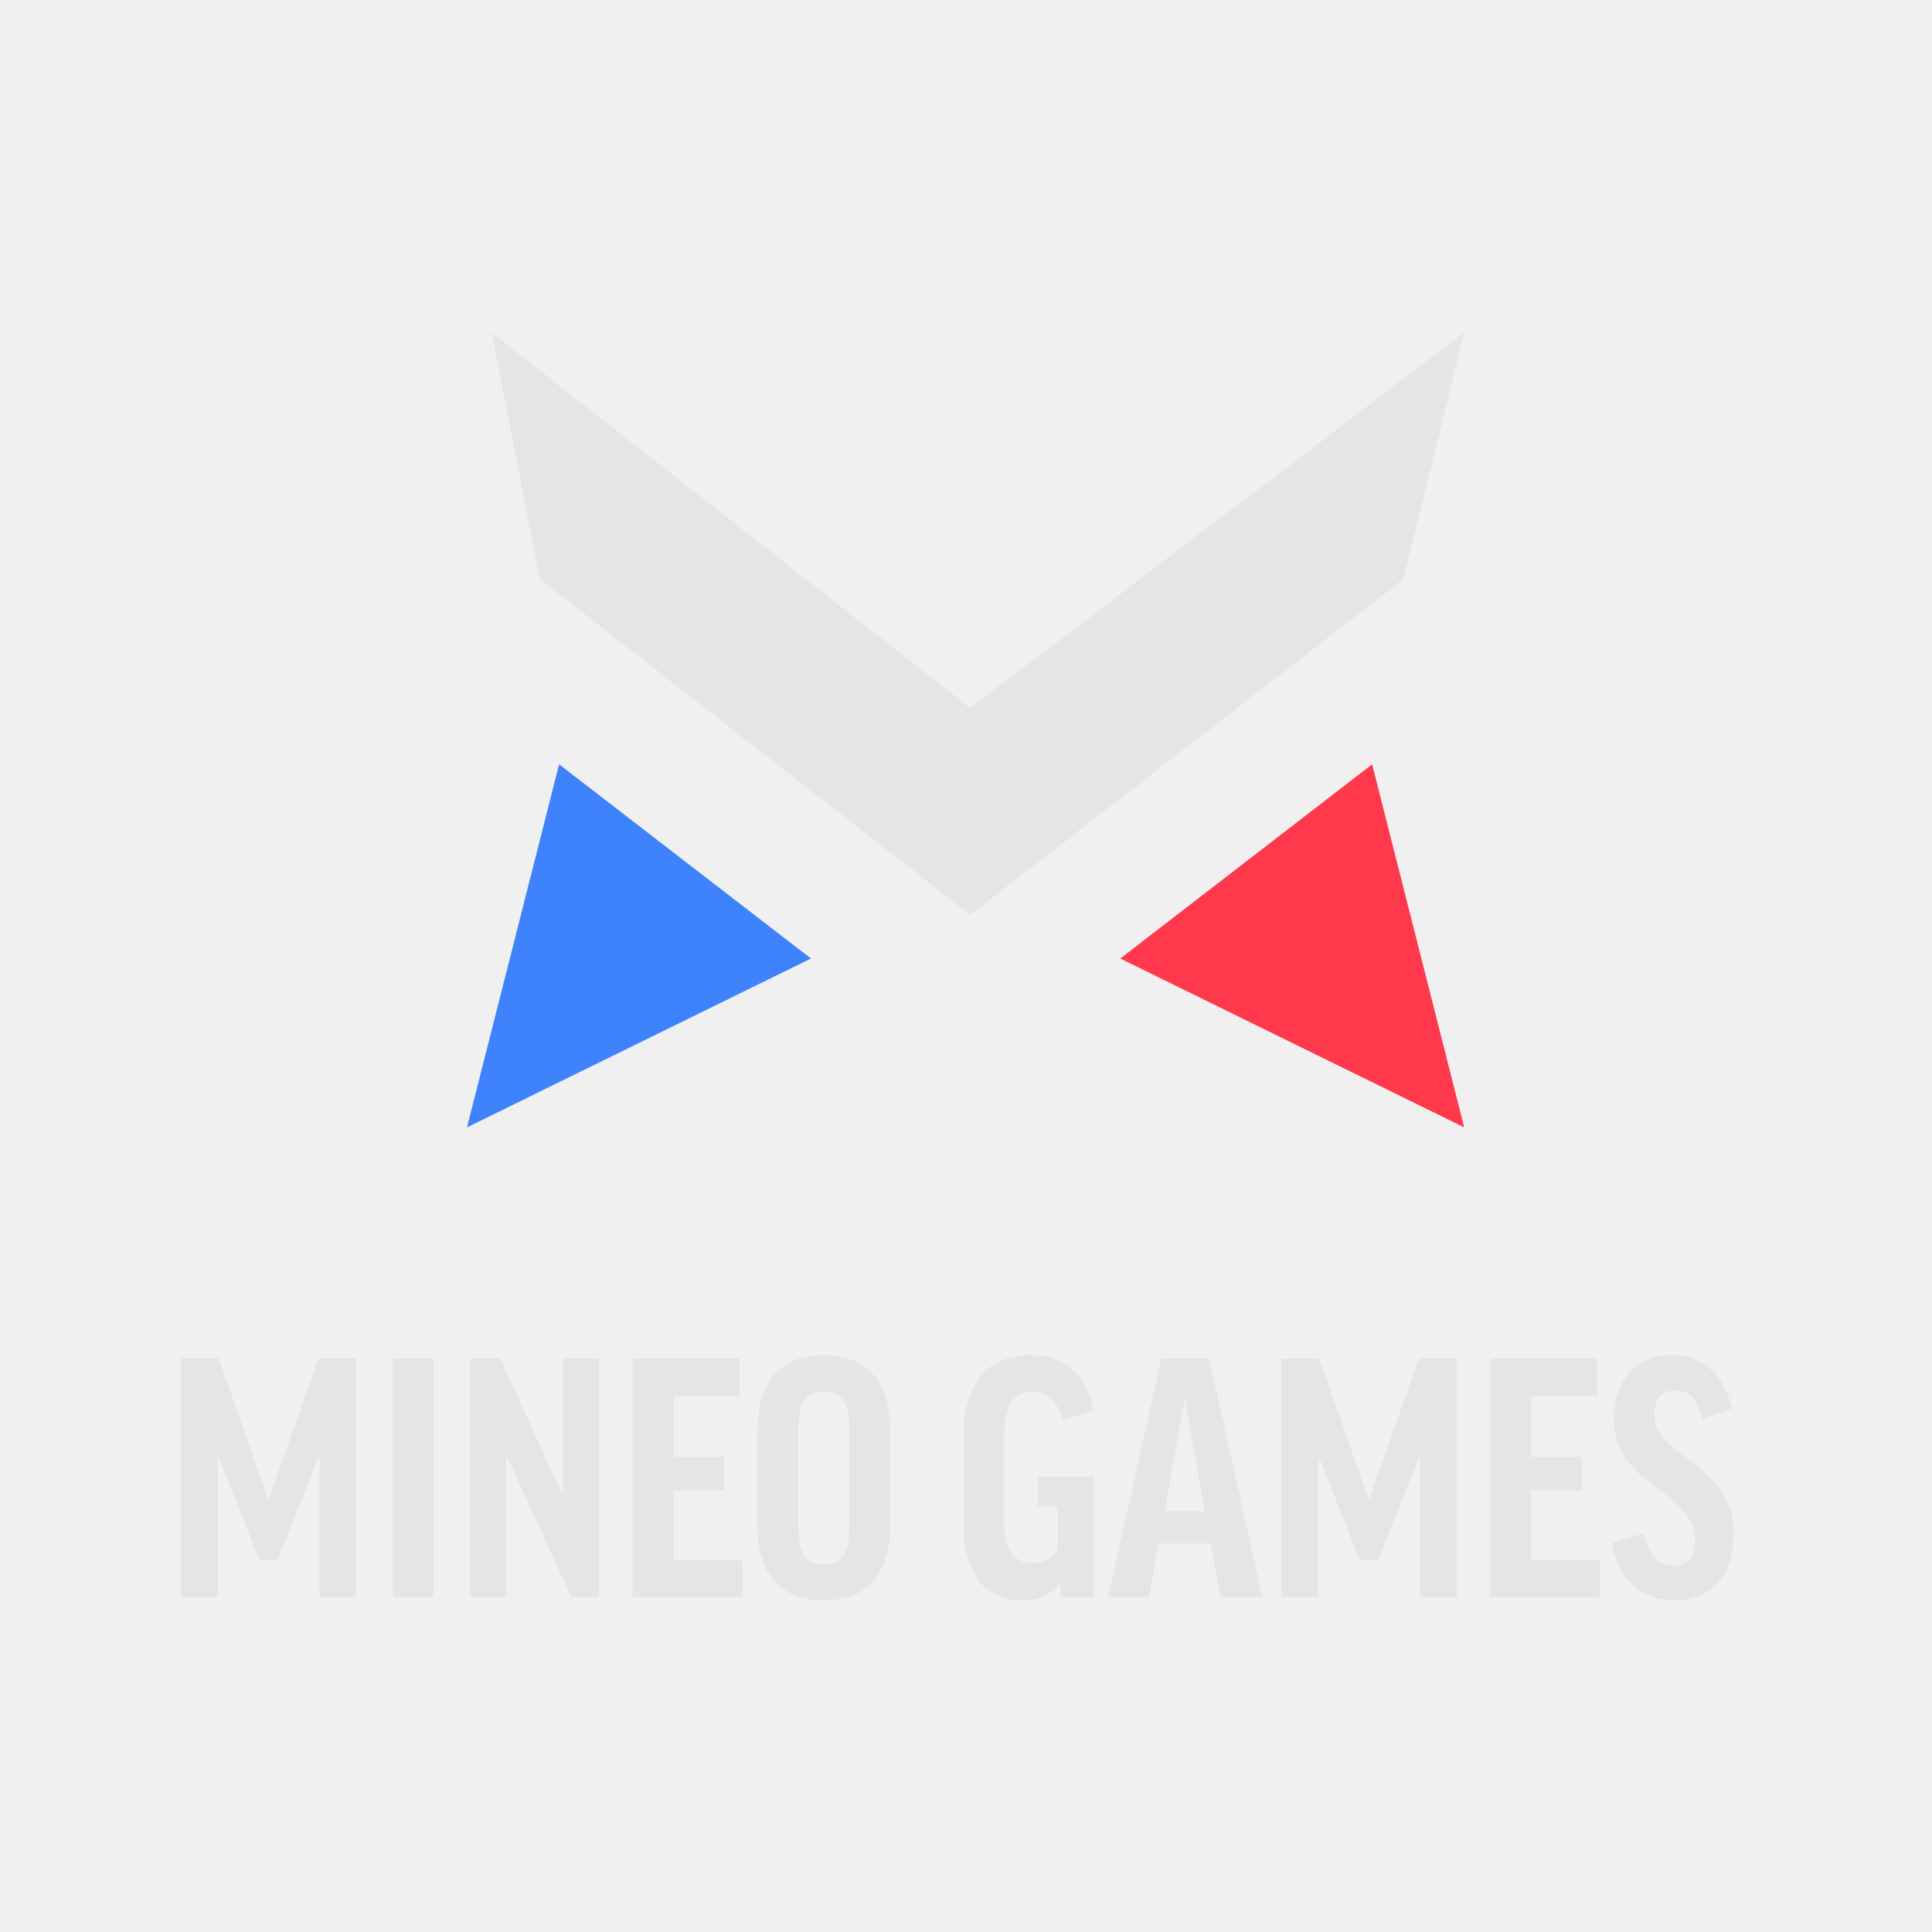
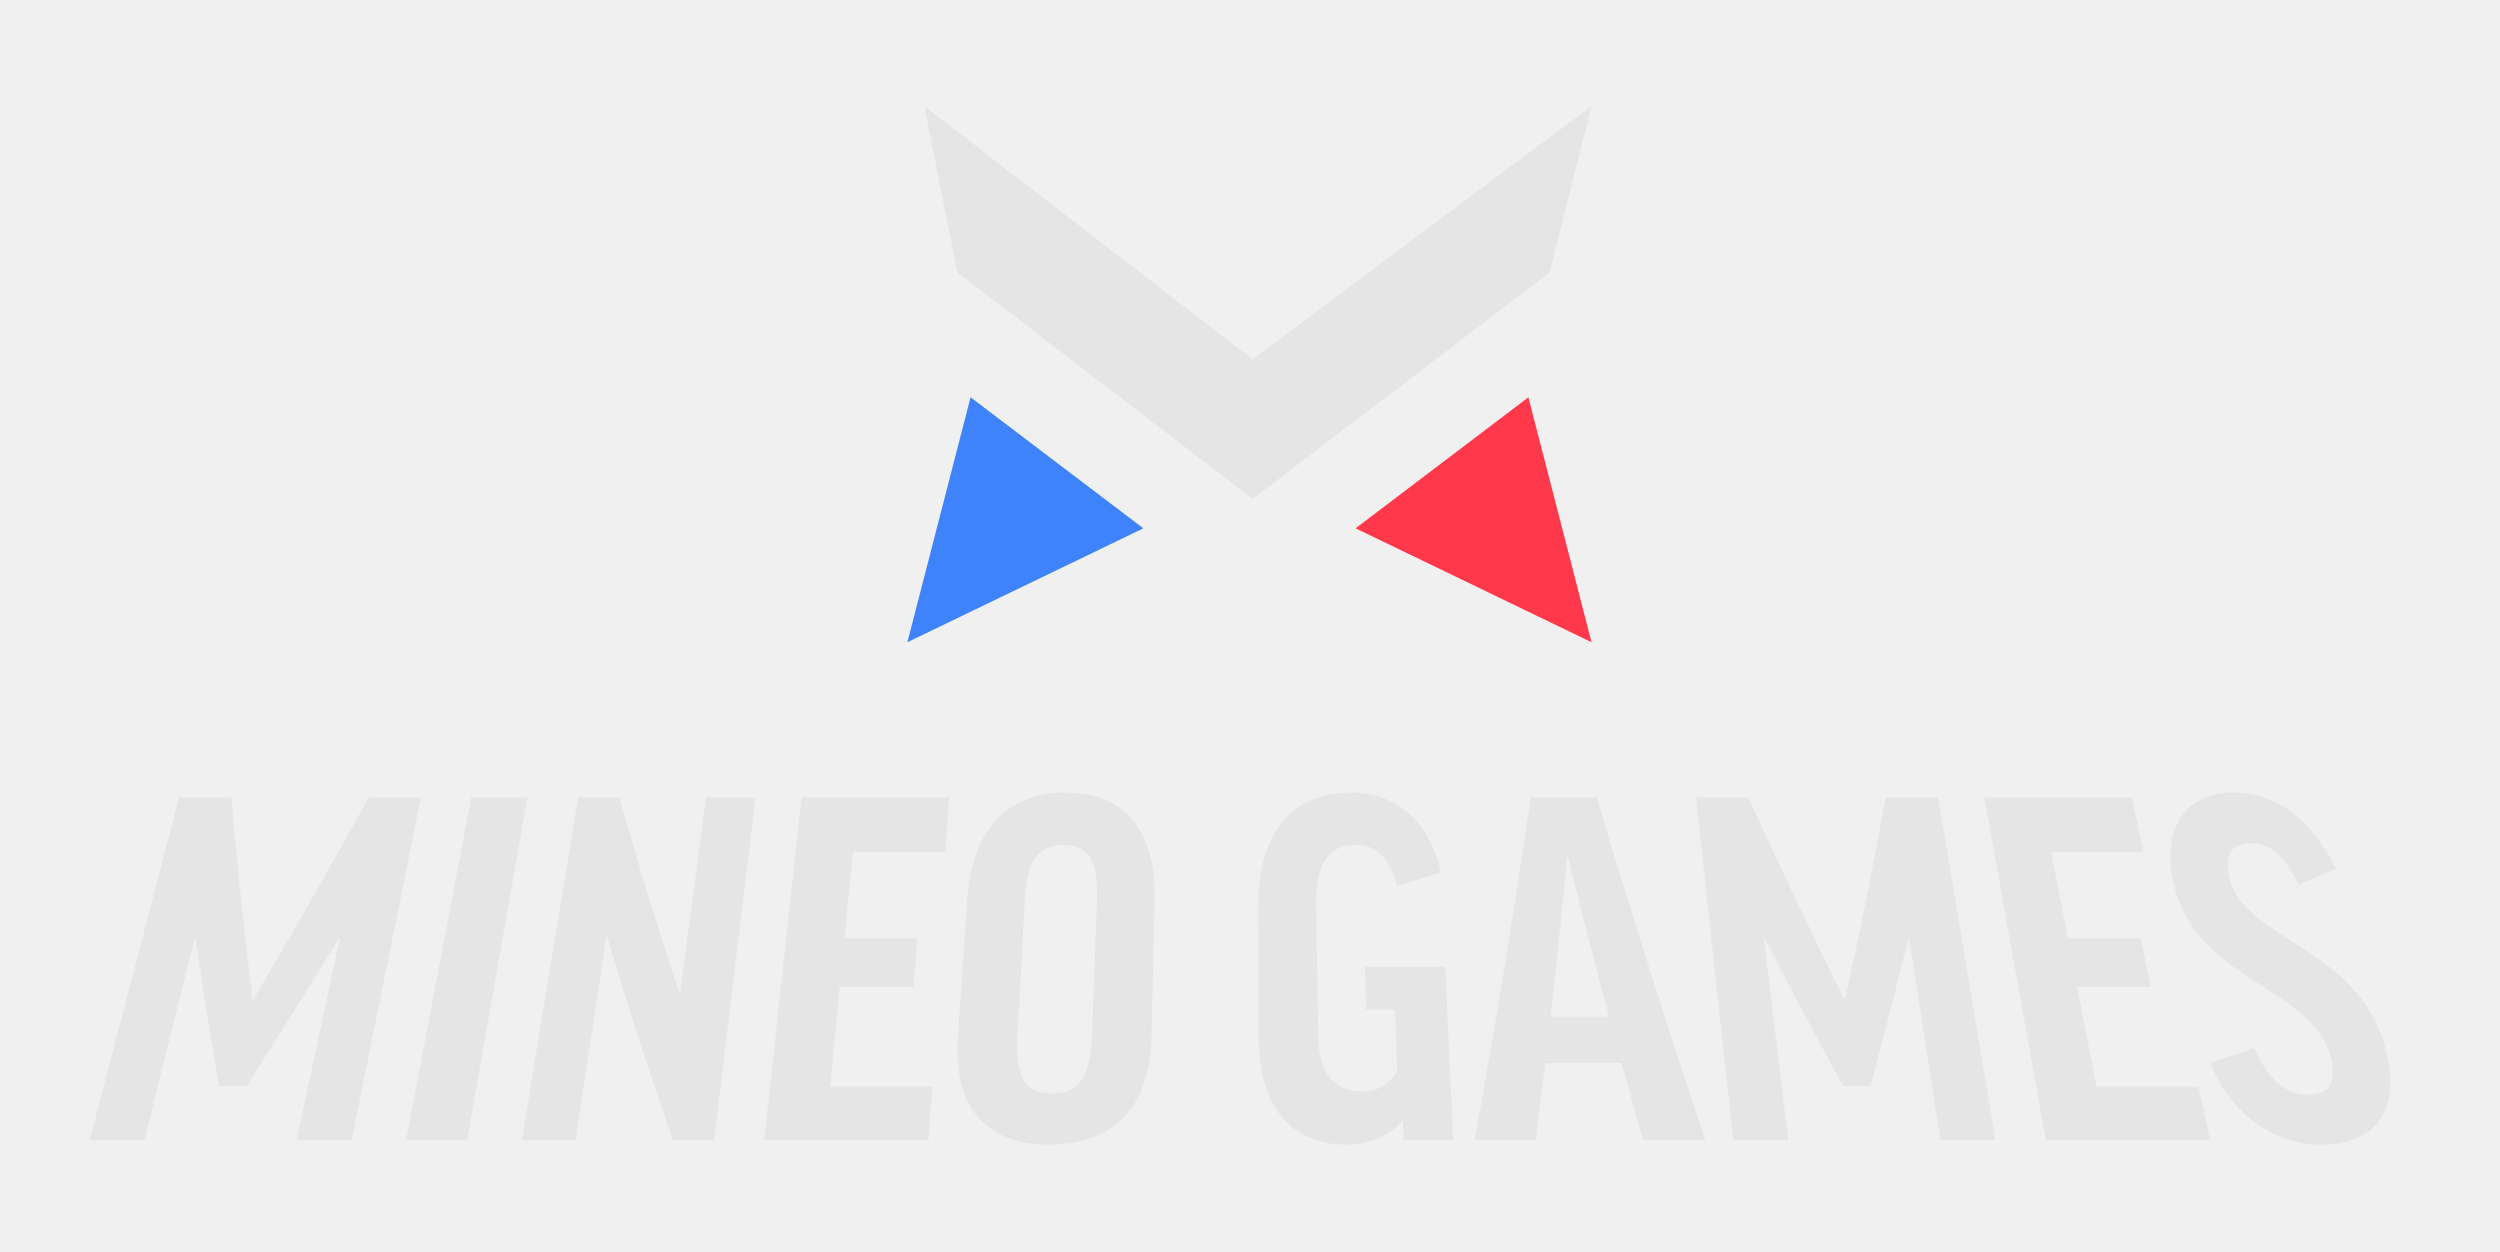
- <svg xmlns="http://www.w3.org/2000/svg" width="162" height="162" viewBox="0 0 162 162" fill="none">
-   <g transform="translate(0 69)">
-     <path d="M26.706 44.907H29.88V64.92H26.788V53.161H26.733L23.283 61.773H21.737L18.314 53.161H18.259V64.92H15.167V44.907H18.342L22.482 56.694H22.537L26.706 44.907ZM32.938 44.907H36.36V64.92H32.938V44.907ZM39.428 44.907H41.94L47.157 56.308H47.212V44.907H50.221V64.92H47.903L42.492 53.078H42.437V64.92H39.428V44.907ZM53.041 44.907H62.013V48.082H56.464V53.161H60.743V55.977H56.464V61.801H62.261V64.92H53.041V44.907ZM69.066 44.632C72.737 44.632 74.642 46.923 74.642 50.87V58.93C74.642 62.905 72.737 65.196 69.066 65.196C65.422 65.196 63.517 62.905 63.517 58.93V50.898C63.517 46.923 65.422 44.632 69.066 44.632ZM71.219 58.93V50.898C71.219 48.524 70.556 47.696 69.093 47.696C67.63 47.696 66.94 48.524 66.94 50.87V58.93C66.94 61.332 67.603 62.215 69.066 62.215C70.556 62.215 71.219 61.332 71.219 58.93ZM86.455 44.632C89.188 44.632 91.176 46.288 91.7 49.297L89.078 50.097C88.609 48.33 87.808 47.696 86.704 47.696C84.992 47.696 84.219 48.772 84.219 51.256V58.847C84.219 61.083 85.103 62.077 86.649 62.077C87.532 62.077 88.139 61.773 88.691 60.89V57.302H87.007V54.817H91.7V64.92H88.912V63.788C88.084 64.727 86.98 65.196 85.683 65.196C82.757 65.196 80.797 63.181 80.797 58.875V51.229C80.797 47.281 82.618 44.632 86.455 44.632ZM97.159 60.421L96.331 64.92H92.908L97.38 44.907H101.383L105.855 64.92H102.349L101.521 60.421H97.159ZM99.312 48.413L97.656 57.716H101.024L99.368 48.413H99.312ZM118.979 44.907H122.153V64.92H119.061V53.161H119.006L115.556 61.773H114.01L110.587 53.161H110.532V64.92H107.44V44.907H110.615L114.755 56.694H114.81L118.979 44.907ZM124.962 44.907H133.933V48.082H128.385V53.161H132.664V55.977H128.385V61.801H134.182V64.92H124.962V44.907ZM140.151 44.632C142.967 44.632 144.54 46.37 145.23 49.076L142.746 50.014C142.359 48.275 141.614 47.585 140.51 47.585C139.295 47.585 138.716 48.303 138.716 49.628C138.716 53.244 145.368 53.63 145.368 59.593C145.368 63.181 143.436 65.196 140.344 65.196C137.805 65.196 135.652 63.485 135.155 60.393L137.86 59.565C138.247 61.553 139.213 62.27 140.262 62.27C141.531 62.27 142.111 61.58 142.111 60.117C142.111 55.894 135.321 55.756 135.321 49.876C135.321 46.923 137.115 44.632 140.151 44.632Z" fill="#E5E5E5" />
+ <svg xmlns="http://www.w3.org/2000/svg" width="1131" height="566" viewBox="0 0 1131 566" fill="none">
+   <path d="M701.043 123.302L720.015 48L566.68 162.559L418.156 48L433.157 123.302L566.678 225.707L701.043 123.302Z" fill="#E5E5E5" />
+   <path d="M517.25 239.018L439.082 179.739L410.5 290.55L517.25 239.018Z" fill="#3E82FC" />
+   <path d="M613.266 239.018L691.434 179.739L720.015 290.55L613.266 239.018Z" fill="#FF384B" />
+   <g clip-path="url(#clip0_9073_465)">
+     <path d="M166.841 360.7H190.433C180.007 412.382 169.536 464.063 159.109 515.745H134.192C142.012 479.327 145.9 461.097 153.719 424.636H153.278C136.931 451.337 128.581 464.665 111.483 491.366H99.157C94.518 464.665 92.397 451.337 88.466 424.636H88.024C78.967 461.097 74.416 479.284 65.359 515.745H40.574C54.049 464.063 67.524 412.382 81.043 360.7H104.635C107.905 397.204 109.804 415.477 114.267 452.024H114.708C136.18 415.477 146.606 397.204 166.841 360.7ZM213.186 360.7H238.634L211.33 515.745H183.762C193.57 464.063 203.378 412.382 213.186 360.7ZM261.475 360.7H280.163C290.236 396.043 295.67 413.672 307.245 449.015H307.687C312.37 413.672 314.712 396 319.395 360.7H341.794L323.106 515.745H304.418C291.738 479.069 285.818 460.71 274.729 423.991H274.287C268.72 460.667 265.937 479.026 260.37 515.745H236.115C244.598 464.063 253.036 412.382 261.519 360.7H261.475ZM362.736 360.7H429.448C428.741 370.546 428.387 375.448 427.636 385.294H385.798C384.295 401.031 383.544 408.899 382.042 424.636H414.956C414.294 433.364 413.94 437.707 413.233 446.435H379.922C378.199 464.493 377.315 473.523 375.592 491.538H421.76C421.053 501.213 420.7 506.028 420.037 515.702H345.726C351.381 464.02 356.992 412.339 362.647 360.657L362.736 360.7ZM482.022 358.55C509.281 358.55 523.065 376.308 522.358 406.878C521.784 431.859 521.519 444.328 520.945 469.309C520.238 500.095 504.465 517.852 474.865 517.852C445.264 517.852 431.303 500.095 433.335 469.309C435.014 444.414 435.854 431.988 437.533 407.093C439.609 376.308 454.939 358.55 482.022 358.55ZM493.995 469.309C494.878 444.414 495.364 431.988 496.248 407.093C496.911 388.691 492.183 382.284 481.138 382.284C470.093 382.284 464.615 388.691 463.643 406.878C462.318 431.859 461.655 444.328 460.285 469.309C459.269 487.927 464.217 494.763 475.881 494.763C487.544 494.763 493.288 487.927 493.995 469.309ZM611.204 358.55C631.527 358.55 646.814 371.363 651.85 394.667C644.03 397.161 640.098 398.408 632.19 400.859C628.125 387.186 621.984 382.241 613.679 382.241C600.822 382.241 595.123 390.582 595.432 409.845C595.786 433.364 596.007 445.145 596.36 468.664C596.625 485.992 603.782 493.688 616.108 493.688C623.133 493.688 627.949 491.323 632.102 484.487C631.704 473.351 631.527 467.804 631.174 456.668H618.008C617.787 448.972 617.699 445.102 617.478 437.406H653.838C655.252 468.707 656.003 484.358 657.417 515.659H634.929C634.797 512.134 634.752 510.414 634.62 506.888C628.214 514.154 619.422 517.809 608.951 517.809C585.359 517.809 569.498 502.201 569.41 468.836C569.366 445.145 569.322 433.278 569.278 409.587C569.233 379.059 582.708 358.55 611.204 358.55ZM699.035 480.875C697.356 494.806 696.472 501.771 694.705 515.745H667.136C676.503 464.192 684.985 412.511 692.54 360.7H722.317C737.869 412.64 754.26 464.321 771.49 515.745H743.259C739.371 501.814 737.427 494.849 733.628 480.875H699.079H699.035ZM708.975 387.831C706.192 416.638 704.69 431.085 701.509 459.893H727.884C720.285 431.085 716.574 416.638 709.373 387.831H708.975ZM853.179 360.7H876.771C885.43 412.382 894.134 464.063 902.793 515.745H877.876C872.221 479.327 869.393 461.097 863.694 424.636H863.252C856.802 451.337 853.356 464.665 846.154 491.366H833.828C819.293 464.665 812.224 451.337 798.44 424.636H797.998C802.416 461.097 804.625 479.284 809.043 515.745H784.125C778.514 464.063 772.859 412.382 767.249 360.7H790.885C807.629 397.204 816.333 415.477 834.314 452.024H834.756C842.708 415.477 846.375 397.247 853.135 360.7H853.179ZM897.712 360.7H964.424C966.545 370.546 967.605 375.448 969.726 385.294H927.932C930.98 401.031 932.482 408.899 935.531 424.636H968.445C970.3 433.364 971.184 437.707 973.04 446.435H939.728C943.218 464.493 944.941 473.523 948.431 491.538H994.599C996.676 501.213 997.736 506.028 999.813 515.702H925.502C916.224 464.02 906.99 412.339 897.712 360.657V360.7ZM1010.15 358.55C1031.09 358.55 1046.16 372.008 1056.85 392.99C1050.09 395.914 1046.69 397.333 1039.88 400.257C1033.57 386.799 1026.67 381.424 1018.37 381.424C1009.22 381.424 1006.17 386.971 1008.6 397.247C1015.19 425.281 1067.14 428.247 1079.2 474.426C1086.45 502.244 1074.96 517.852 1050 517.852C1029.5 517.852 1009.13 504.609 999.945 480.66C1007.94 478.08 1011.92 476.79 1019.87 474.254C1026.45 489.646 1035.51 495.193 1043.86 495.193C1053.98 495.193 1057.29 489.861 1054.46 478.51C1046.33 445.79 993.274 444.715 983.245 399.182C978.164 376.308 987.619 358.55 1010.15 358.55Z" fill="#E5E5E5" />
  </g>
-   <g transform="translate(-89.2 17) scale(2.2)">
-     <path d="M94.023 14.356L96.352 4.953L77.523 19.259L59.285 4.953L61.127 14.356L77.523 27.144L94.023 14.356Z" fill="#E5E5E5" />
-     <path d="M71.454 28.806L61.855 21.404L58.345 35.241L71.454 28.806Z" fill="#3E82FC" />
-     <path d="M83.244 28.806L92.843 21.404L96.352 35.241L83.244 28.806Z" fill="#FF384B" />
-   </g>
+   <defs>
+     <clipPath id="clip0_9073_465">
+       <rect width="1050.51" height="159.302" fill="white" transform="translate(40 358.55)" />
+     </clipPath>
+   </defs>
</svg>
